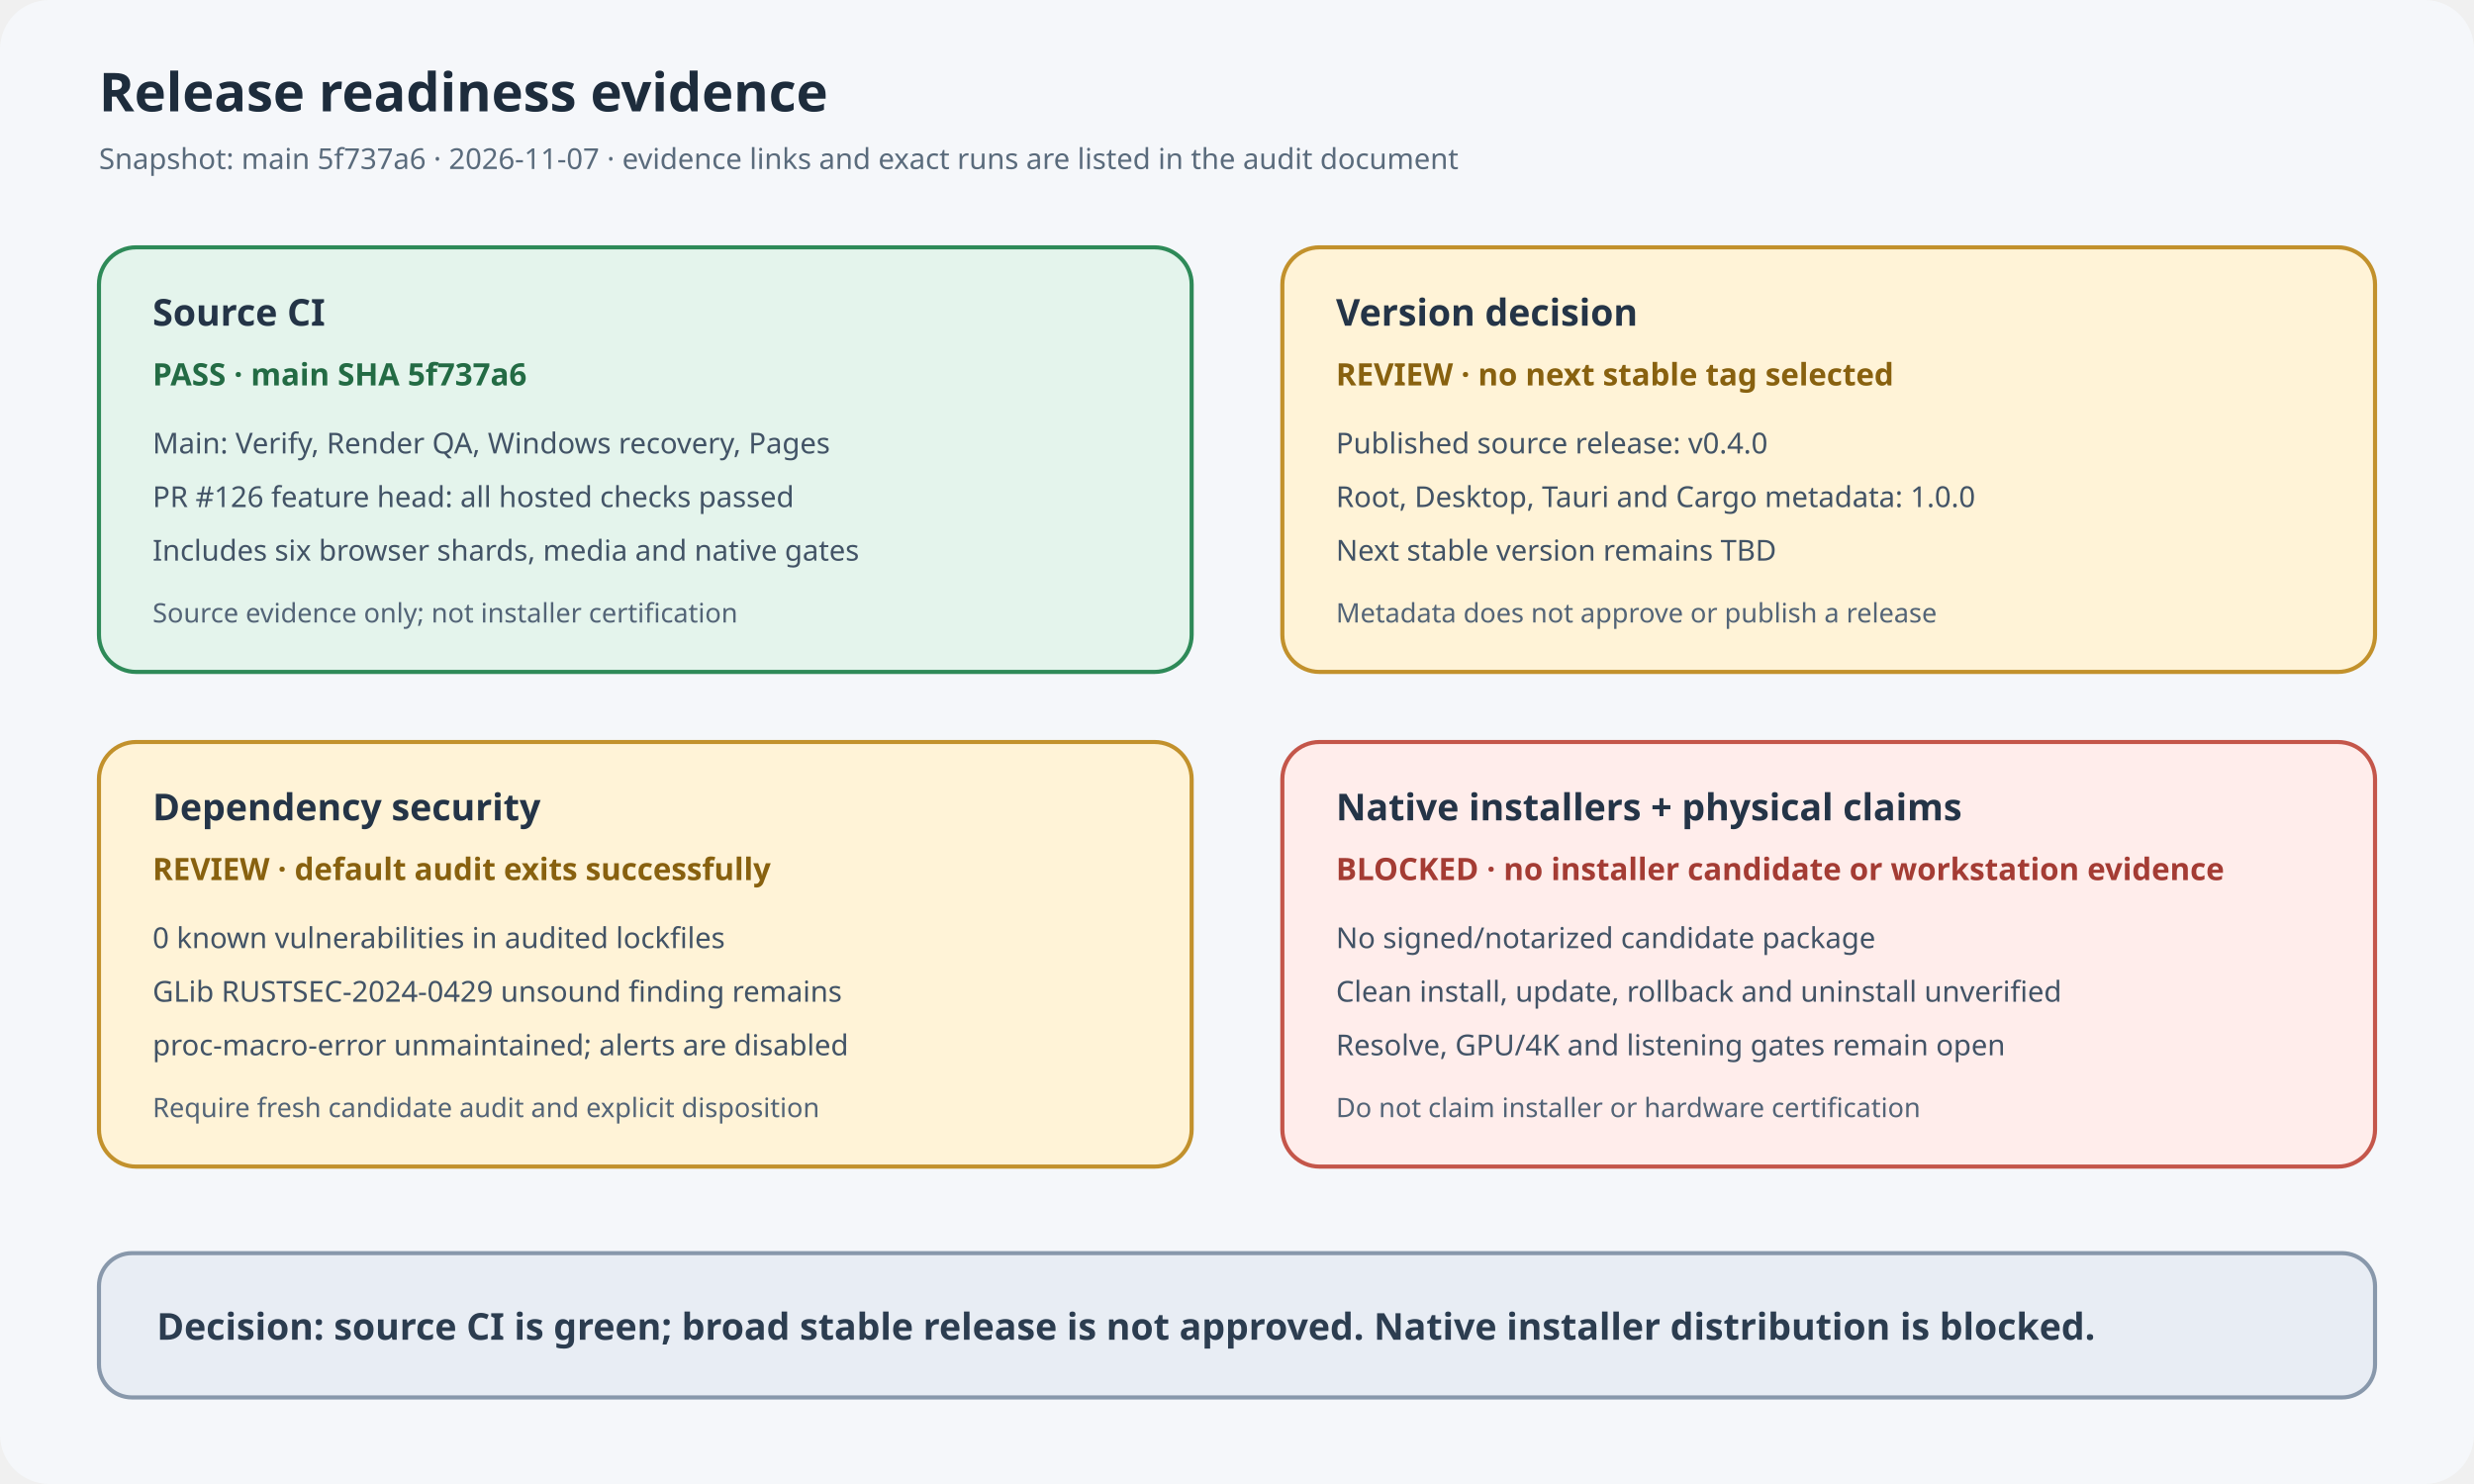
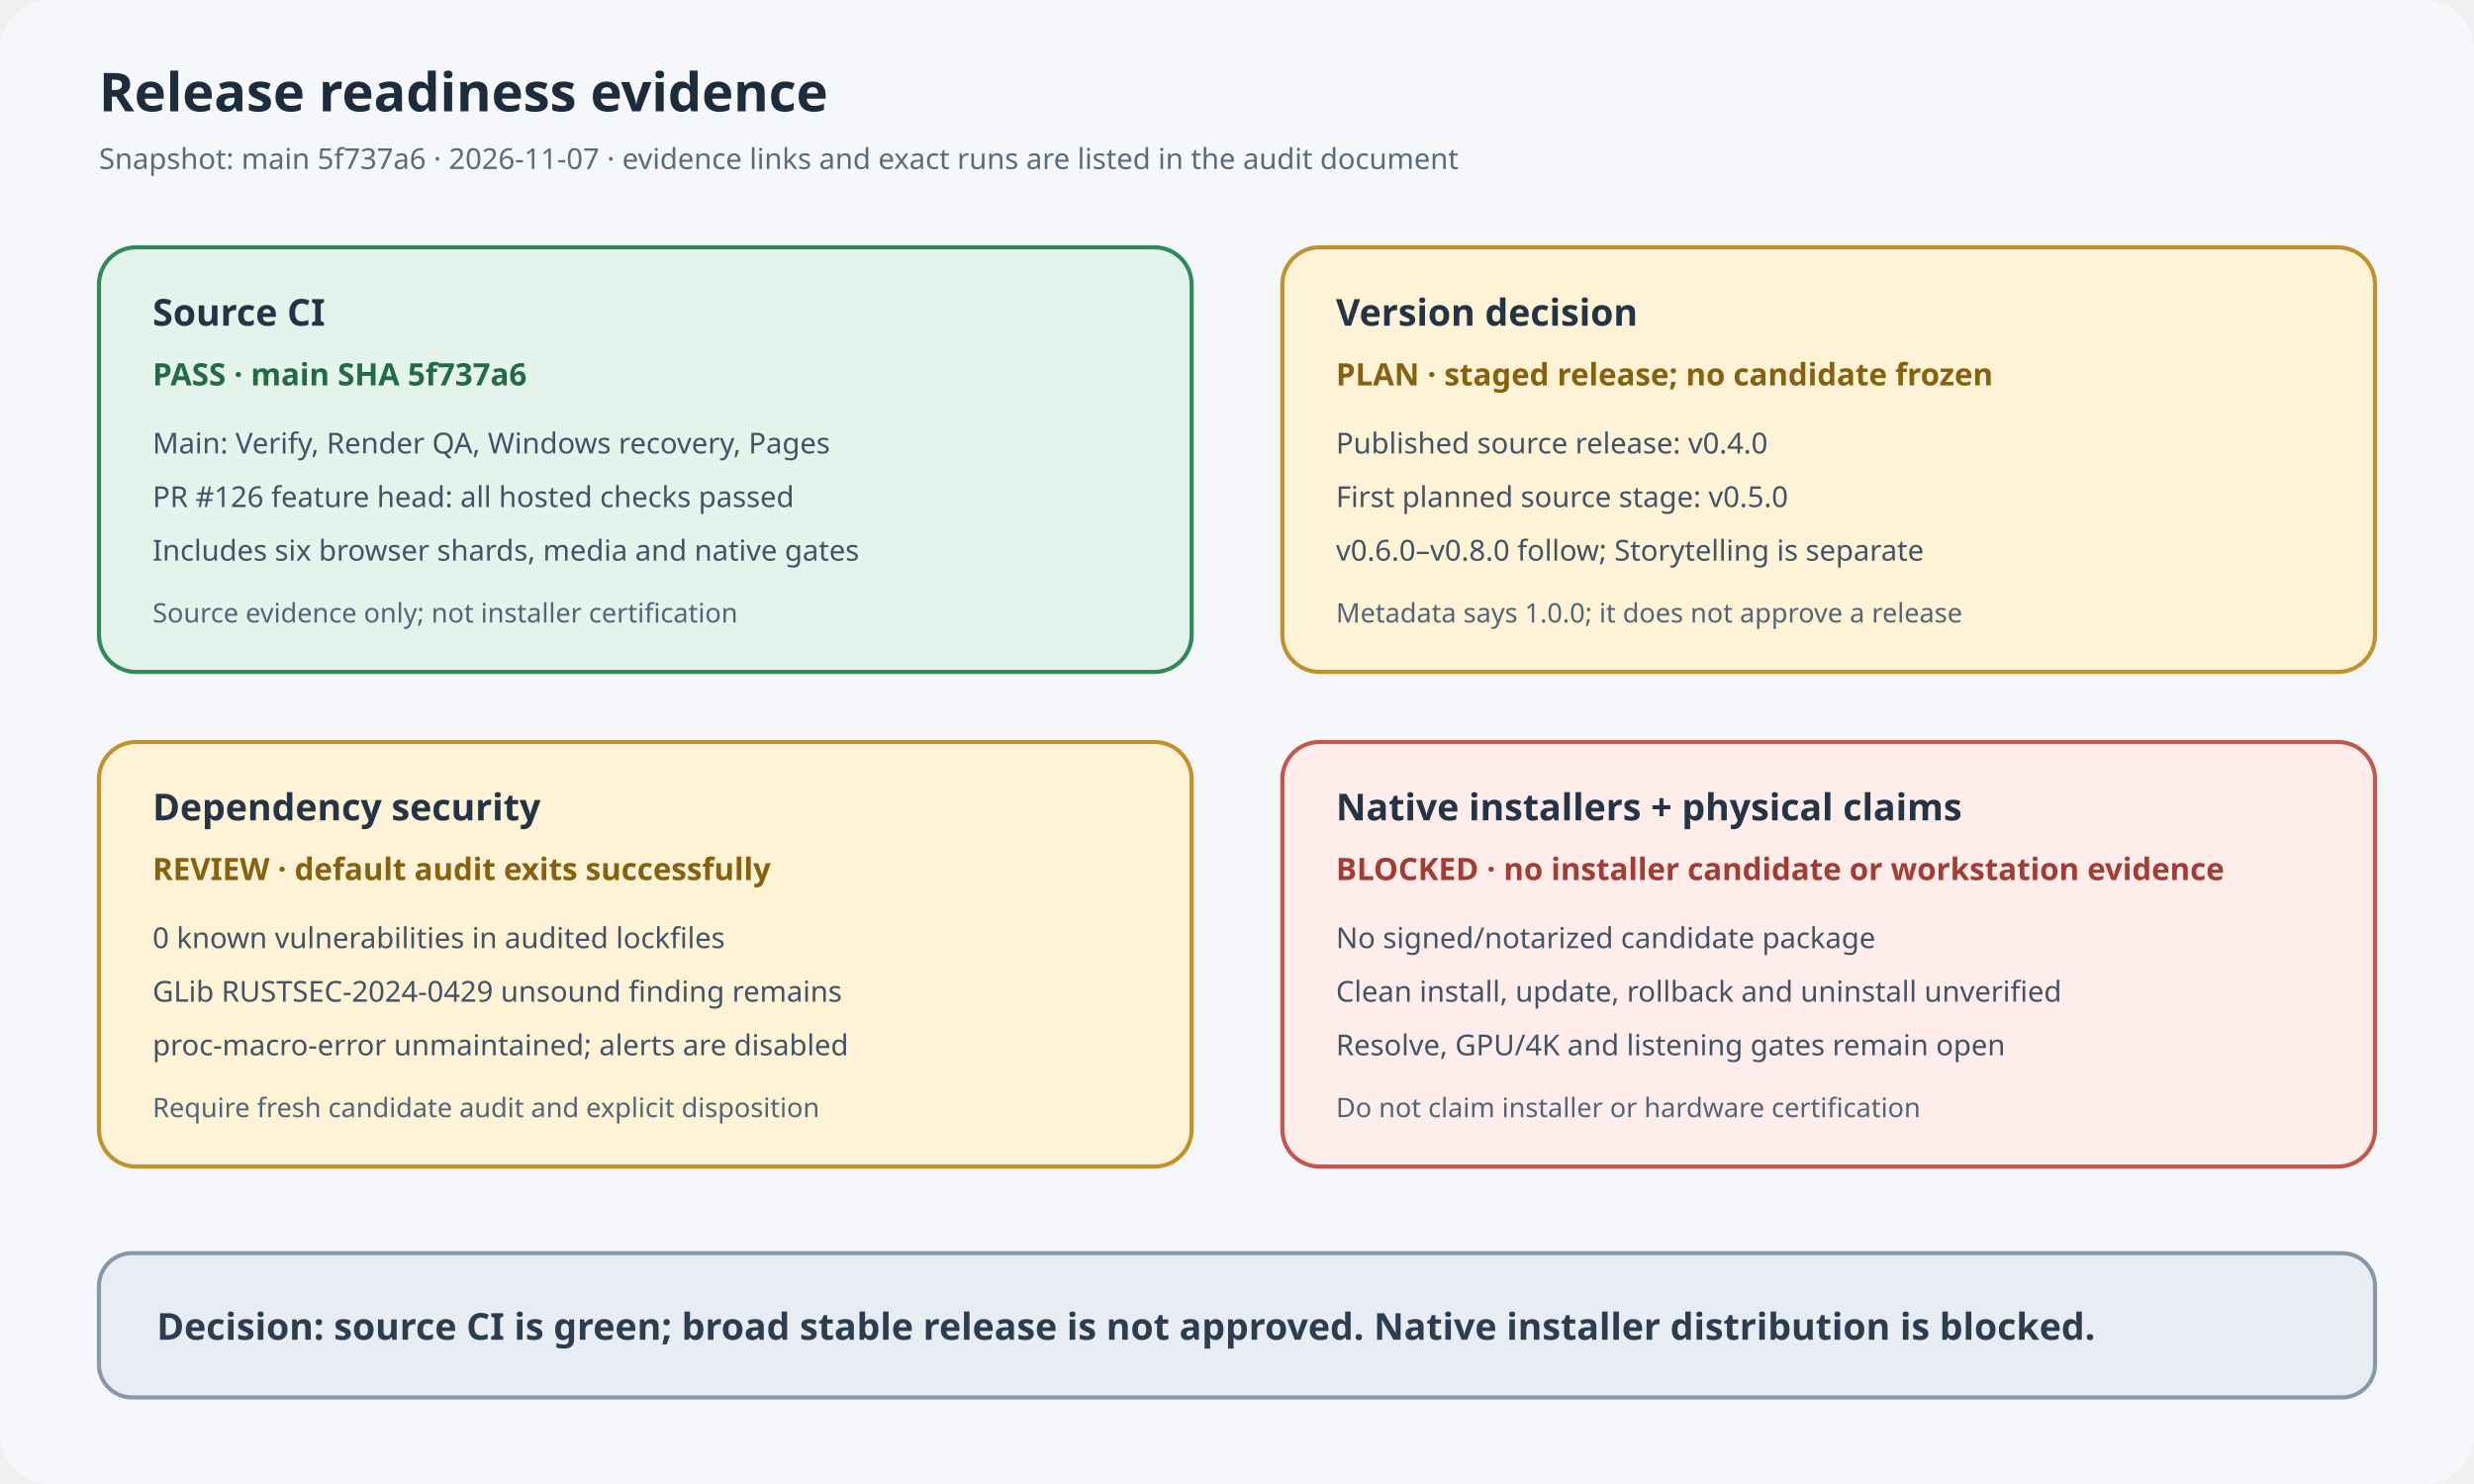
<svg xmlns="http://www.w3.org/2000/svg" width="1200" height="720" viewBox="0 0 1200 720" role="img" aria-labelledby="title desc">
  <defs>
    <style>
      .bg { fill:#f5f7fa; }
      .card { fill:#fff; stroke:#d3dbe5; stroke-width:2; rx:18; }
      .green { fill:#e4f4ec; stroke:#2e8a58; }
      .amber { fill:#fff3d7; stroke:#c2912c; }
      .red { fill:#ffedeb; stroke:#c4564a; }
      .blue { fill:#e9f0fb; stroke:#5b7fae; }
      .head { font:700 26px system-ui, sans-serif; fill:#1d2c3c; }
      .subtitle { font:14px system-ui, sans-serif; fill:#5a6b7c; }
      .label { font:700 18px system-ui, sans-serif; fill:#243447; }
      .status { font:700 15px system-ui, sans-serif; }
      .text { font:14px system-ui, sans-serif; fill:#425366; }
      .strong { font:700 14px system-ui, sans-serif; fill:#26384b; }
      .note { font:13px system-ui, sans-serif; fill:#536477; }
      .status-green { fill:#236b44; }
      .status-amber { fill:#88610f; }
      .status-red { fill:#a43c34; }
      .status-blue { fill:#416594; }
      .footer { fill:#e8edf4; stroke:#8898ab; stroke-width:2; rx:16; }
      .footer-text { font:700 18px system-ui, sans-serif; fill:#2c3d50; }
    </style>
  </defs>
  <rect class="bg" width="1200" height="720" rx="24" />
  <text class="head" x="48" y="54">Release readiness evidence</text>
  <text class="subtitle" x="48" y="82">Snapshot: main 5f737a6 · 2026-11-07 · evidence links and exact runs are listed in the audit document</text>
  <rect class="card green" x="48" y="120" width="530" height="206" rx="18" />
  <text class="label" x="74" y="158">Source CI</text>
  <text class="status status-green" x="74" y="187">PASS · main SHA 5f737a6</text>
  <text class="text" x="74" y="220">Main: Verify, Render QA, Windows recovery, Pages</text>
  <text class="text" x="74" y="246">PR #126 feature head: all hosted checks passed</text>
  <text class="text" x="74" y="272">Includes six browser shards, media and native gates</text>
  <text class="note" x="74" y="302">Source evidence only; not installer certification</text>
  <rect class="card amber" x="622" y="120" width="530" height="206" rx="18" />
  <text class="label" x="648" y="158">Version decision</text>
-   <text class="status status-amber" x="648" y="187">REVIEW · no next stable tag selected</text>
+   <text class="status status-amber" x="648" y="187">PLAN · staged release; no candidate frozen</text>
  <text class="text" x="648" y="220">Published source release: v0.4.0</text>
-   <text class="text" x="648" y="246">Root, Desktop, Tauri and Cargo metadata: 1.0.0</text>
-   <text class="text" x="648" y="272">Next stable version remains TBD</text>
-   <text class="note" x="648" y="302">Metadata does not approve or publish a release</text>
+   <text class="text" x="648" y="246">First planned source stage: v0.5.0</text>
+   <text class="text" x="648" y="272">v0.6.0–v0.8.0 follow; Storytelling is separate</text>
+   <text class="note" x="648" y="302">Metadata says 1.0.0; it does not approve a release</text>
  <rect class="card amber" x="48" y="360" width="530" height="206" rx="18" />
  <text class="label" x="74" y="398">Dependency security</text>
  <text class="status status-amber" x="74" y="427">REVIEW · default audit exits successfully</text>
  <text class="text" x="74" y="460">0 known vulnerabilities in audited lockfiles</text>
  <text class="text" x="74" y="486">GLib RUSTSEC-2024-0429 unsound finding remains</text>
  <text class="text" x="74" y="512">proc-macro-error unmaintained; alerts are disabled</text>
  <text class="note" x="74" y="542">Require fresh candidate audit and explicit disposition</text>
  <rect class="card red" x="622" y="360" width="530" height="206" rx="18" />
  <text class="label" x="648" y="398">Native installers + physical claims</text>
  <text class="status status-red" x="648" y="427">BLOCKED · no installer candidate or workstation evidence</text>
  <text class="text" x="648" y="460">No signed/notarized candidate package</text>
  <text class="text" x="648" y="486">Clean install, update, rollback and uninstall unverified</text>
  <text class="text" x="648" y="512">Resolve, GPU/4K and listening gates remain open</text>
  <text class="note" x="648" y="542">Do not claim installer or hardware certification</text>
  <rect class="footer" x="48" y="608" width="1104" height="70" rx="16" />
  <text class="footer-text" x="76" y="650">Decision: source CI is green; broad stable release is not approved. Native installer distribution is blocked.</text>
</svg>
